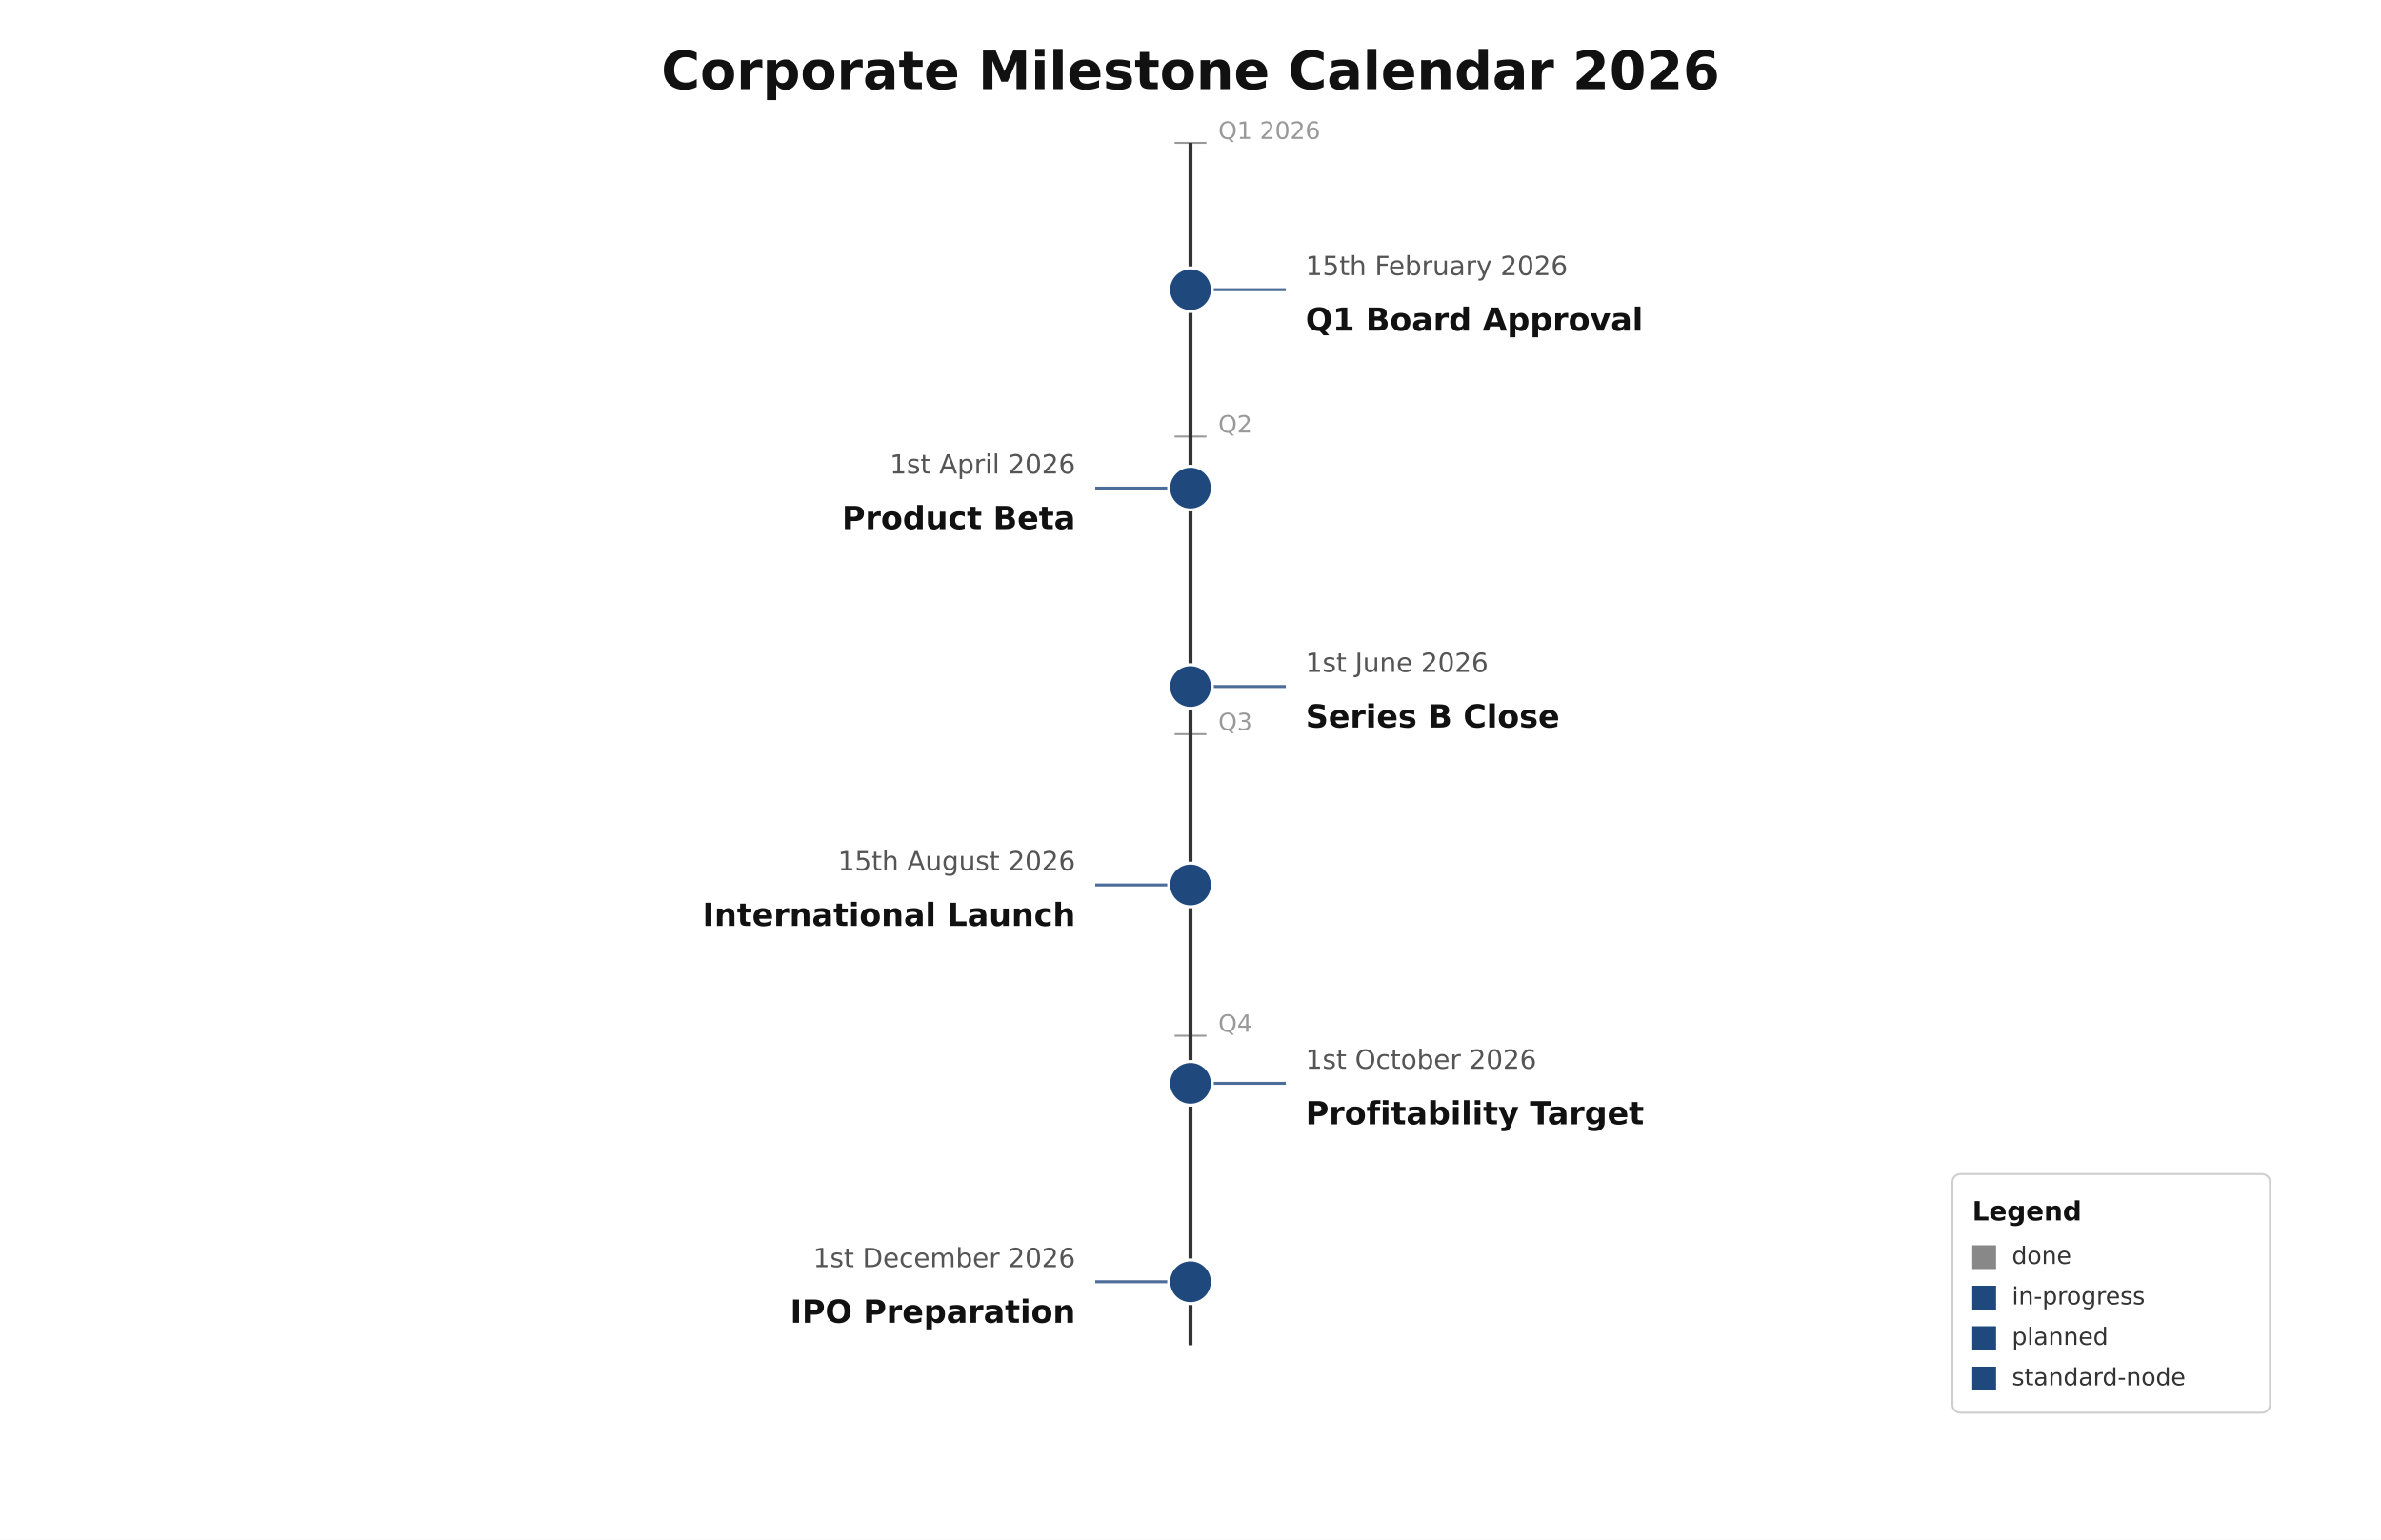
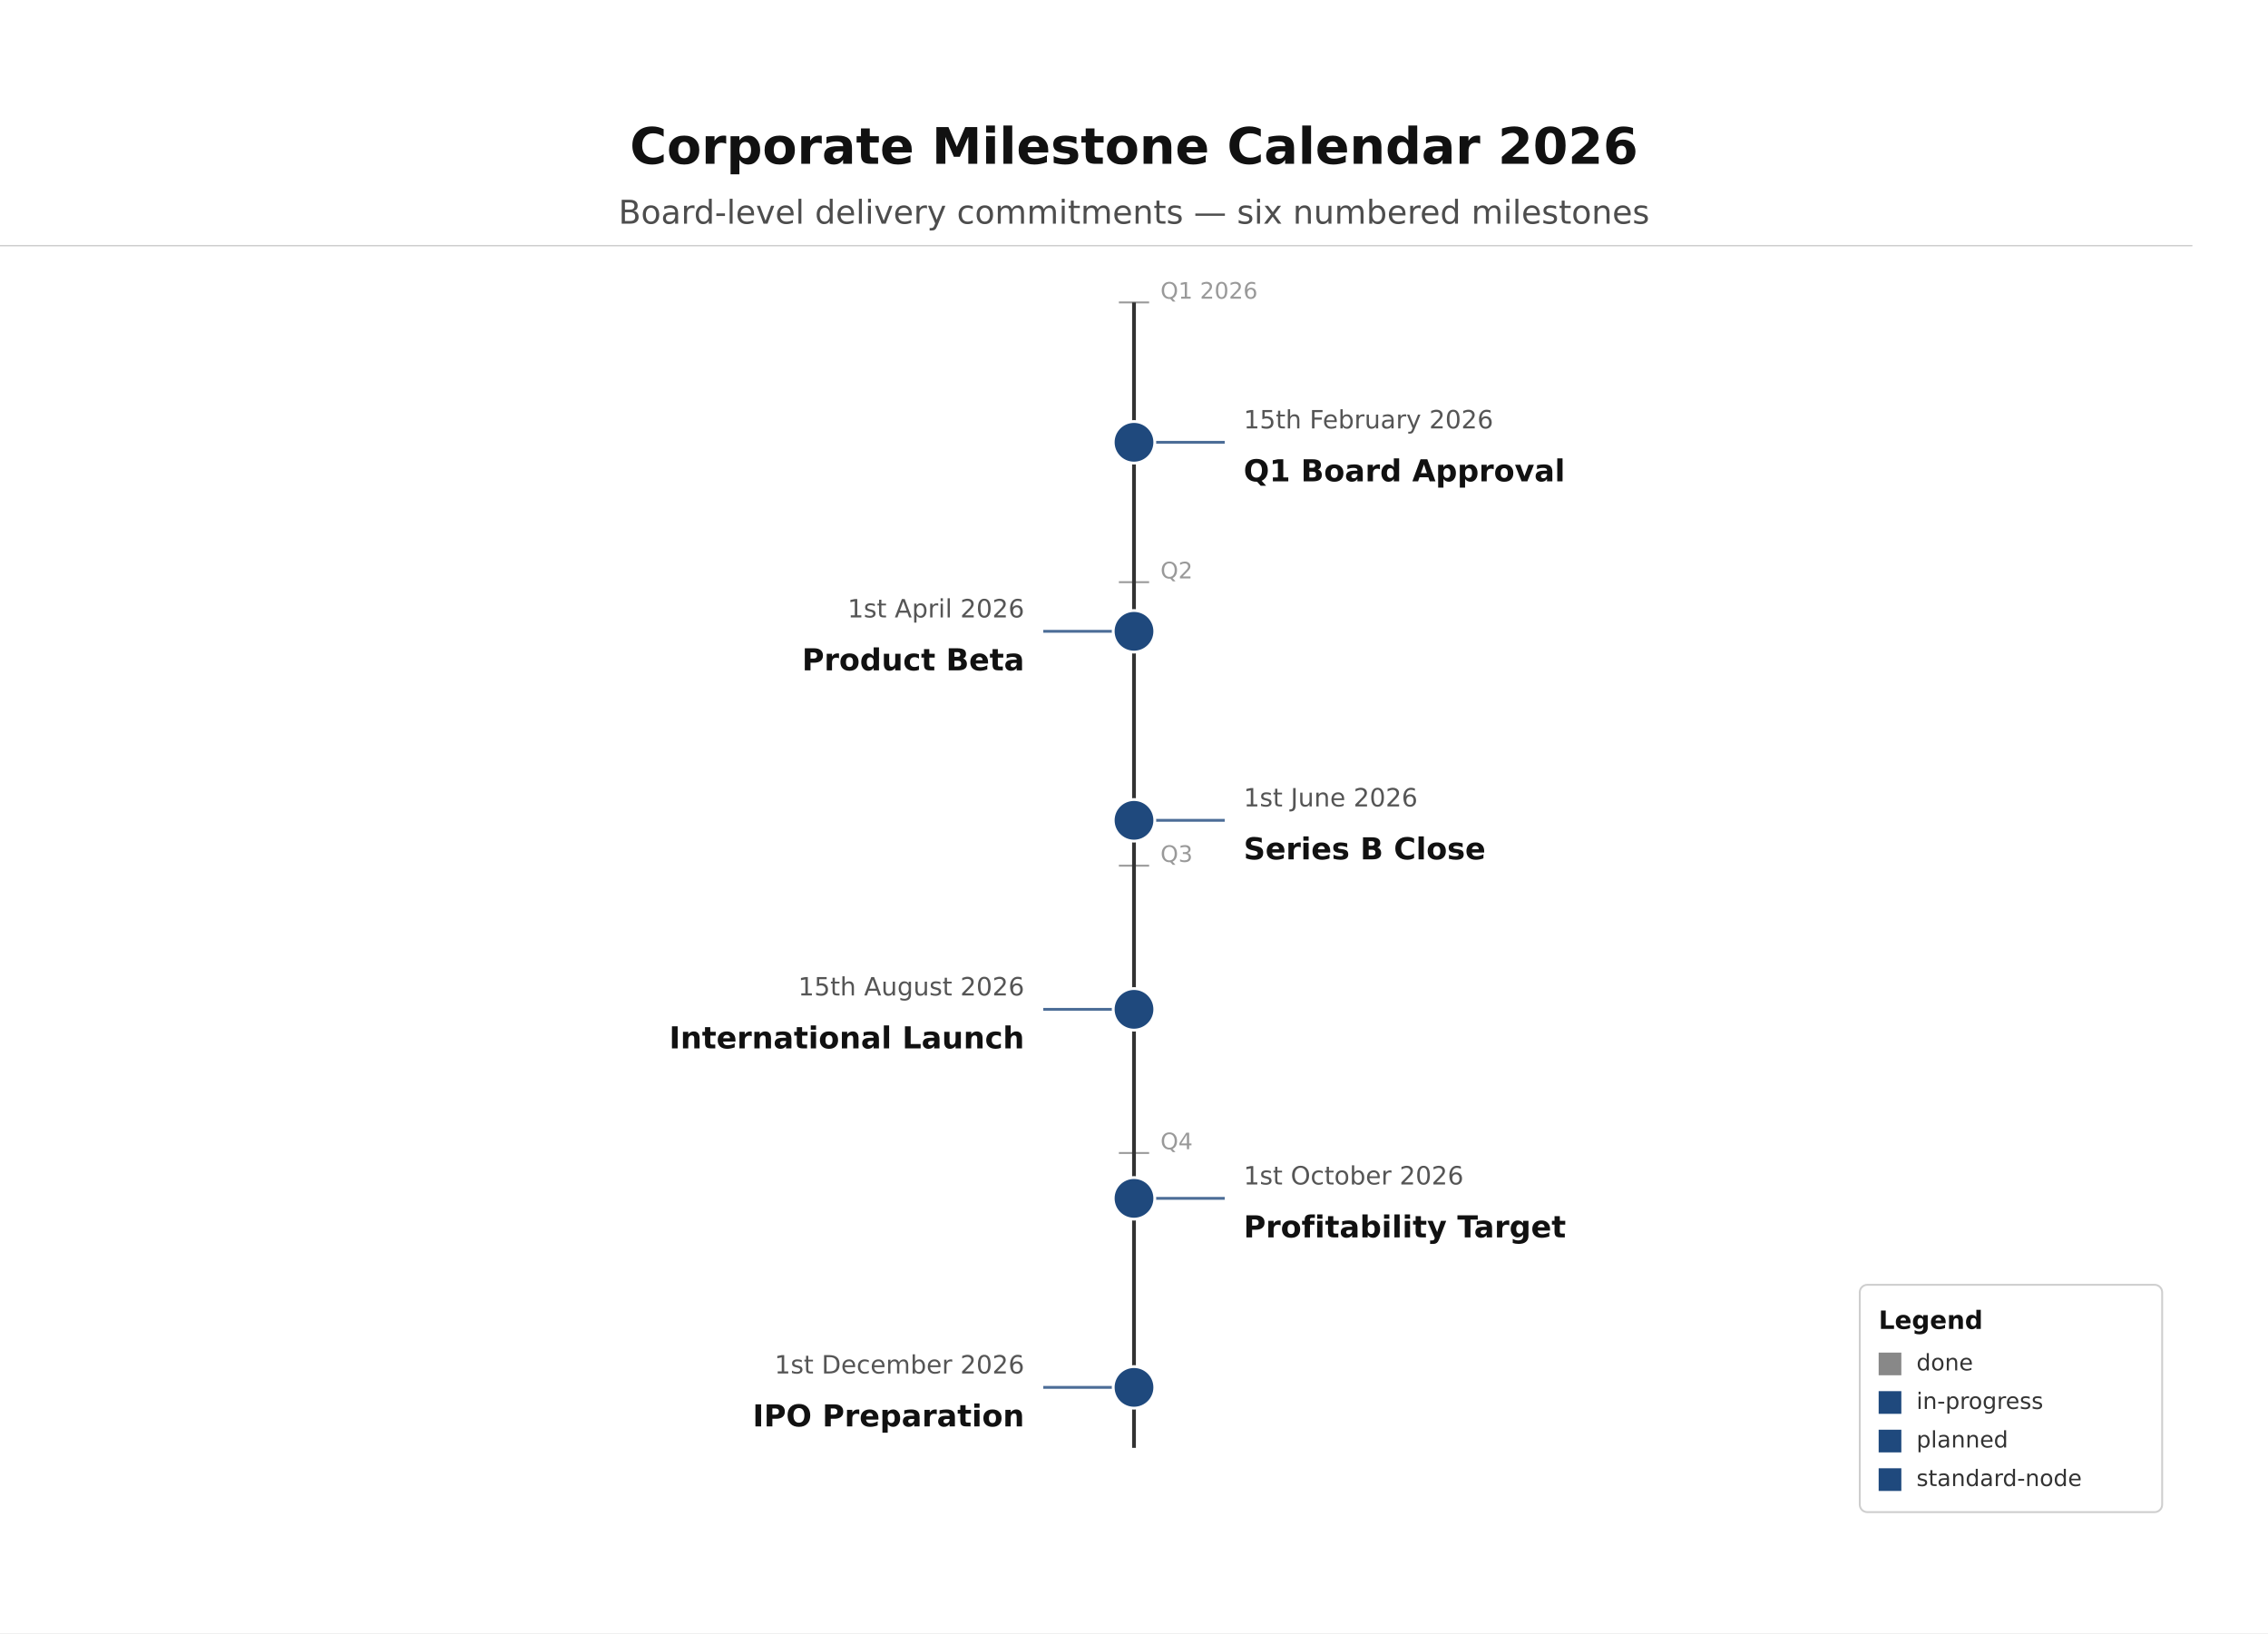
- <svg xmlns="http://www.w3.org/2000/svg" height="776" version="1.1" viewBox="0 0 1200 776" width="1200">
-   <rect fill="#FFFFFF" height="776" width="1200" x="0" y="0" />
-   <text dominant-baseline="middle" fill="#111111" font-family="DejaVu Sans, Arial, Helvetica, sans-serif" font-size="26.67" font-weight="700" text-anchor="middle" x="600" y="37.33">Corporate Milestone Calendar 2026</text>
-   <line stroke="#333333" stroke-width="2" x1="600" x2="600" y1="72" y2="678" />
-   <line opacity="0.5" stroke="#333333" stroke-width="1" x1="592" x2="608" y1="72" y2="72" />
-   <text dominant-baseline="alphabetic" fill="#555555" font-family="DejaVu Sans, Arial, Helvetica, sans-serif" font-size="12" font-weight="400" opacity="0.6" text-anchor="start" x="614" y="70">Q1 2026</text>
-   <line opacity="0.5" stroke="#333333" stroke-width="1" x1="592" x2="608" y1="220" y2="220" />
-   <text dominant-baseline="alphabetic" fill="#555555" font-family="DejaVu Sans, Arial, Helvetica, sans-serif" font-size="12" font-weight="400" opacity="0.6" text-anchor="start" x="614" y="218">Q2</text>
-   <line opacity="0.5" stroke="#333333" stroke-width="1" x1="592" x2="608" y1="370" y2="370" />
-   <text dominant-baseline="alphabetic" fill="#555555" font-family="DejaVu Sans, Arial, Helvetica, sans-serif" font-size="12" font-weight="400" opacity="0.6" text-anchor="start" x="614" y="368">Q3</text>
-   <line opacity="0.5" stroke="#333333" stroke-width="1" x1="592" x2="608" y1="522" y2="522" />
-   <text dominant-baseline="alphabetic" fill="#555555" font-family="DejaVu Sans, Arial, Helvetica, sans-serif" font-size="12" font-weight="400" opacity="0.6" text-anchor="start" x="614" y="520">Q4</text>
-   <line opacity="0.8" stroke="#1F497D" stroke-width="1.5" x1="611" x2="648" y1="146" y2="146" />
-   <text dominant-baseline="alphabetic" fill="#555555" font-family="DejaVu Sans, Arial, Helvetica, sans-serif" font-size="13.33" font-weight="400" text-anchor="start" x="658" y="138.65">15th February 2026</text>
-   <text dominant-baseline="alphabetic" fill="#111111" font-family="DejaVu Sans, Arial, Helvetica, sans-serif" font-size="16" font-weight="600" text-anchor="start" x="658" y="166.65">Q1 Board Approval</text>
-   <line opacity="0.8" stroke="#1F497D" stroke-width="1.5" x1="589" x2="552" y1="246" y2="246" />
-   <text dominant-baseline="alphabetic" fill="#555555" font-family="DejaVu Sans, Arial, Helvetica, sans-serif" font-size="13.33" font-weight="400" text-anchor="end" x="542" y="238.65">1st April 2026</text>
-   <text dominant-baseline="alphabetic" fill="#111111" font-family="DejaVu Sans, Arial, Helvetica, sans-serif" font-size="16" font-weight="600" text-anchor="end" x="542" y="266.65">Product Beta</text>
-   <line opacity="0.8" stroke="#1F497D" stroke-width="1.5" x1="611" x2="648" y1="346" y2="346" />
-   <text dominant-baseline="alphabetic" fill="#555555" font-family="DejaVu Sans, Arial, Helvetica, sans-serif" font-size="13.33" font-weight="400" text-anchor="start" x="658" y="338.65">1st June 2026</text>
-   <text dominant-baseline="alphabetic" fill="#111111" font-family="DejaVu Sans, Arial, Helvetica, sans-serif" font-size="16" font-weight="600" text-anchor="start" x="658" y="366.65">Series B Close</text>
-   <line opacity="0.8" stroke="#1F497D" stroke-width="1.5" x1="589" x2="552" y1="446" y2="446" />
-   <text dominant-baseline="alphabetic" fill="#555555" font-family="DejaVu Sans, Arial, Helvetica, sans-serif" font-size="13.33" font-weight="400" text-anchor="end" x="542" y="438.65">15th August 2026</text>
-   <text dominant-baseline="alphabetic" fill="#111111" font-family="DejaVu Sans, Arial, Helvetica, sans-serif" font-size="16" font-weight="600" text-anchor="end" x="542" y="466.65">International Launch</text>
-   <line opacity="0.8" stroke="#1F497D" stroke-width="1.5" x1="611" x2="648" y1="546" y2="546" />
-   <text dominant-baseline="alphabetic" fill="#555555" font-family="DejaVu Sans, Arial, Helvetica, sans-serif" font-size="13.33" font-weight="400" text-anchor="start" x="658" y="538.65">1st October 2026</text>
-   <text dominant-baseline="alphabetic" fill="#111111" font-family="DejaVu Sans, Arial, Helvetica, sans-serif" font-size="16" font-weight="600" text-anchor="start" x="658" y="566.65">Profitability Target</text>
-   <line opacity="0.8" stroke="#1F497D" stroke-width="1.5" x1="589" x2="552" y1="646" y2="646" />
-   <text dominant-baseline="alphabetic" fill="#555555" font-family="DejaVu Sans, Arial, Helvetica, sans-serif" font-size="13.33" font-weight="400" text-anchor="end" x="542" y="638.65">1st December 2026</text>
-   <text dominant-baseline="alphabetic" fill="#111111" font-family="DejaVu Sans, Arial, Helvetica, sans-serif" font-size="16" font-weight="600" text-anchor="end" x="542" y="666.65">IPO Preparation</text>
-   <circle cx="600" cy="146" fill="#1F497D" r="11" stroke="#FFFFFF" stroke-width="1.5" />
-   <circle cx="600" cy="246" fill="#1F497D" r="11" stroke="#FFFFFF" stroke-width="1.5" />
-   <circle cx="600" cy="346" fill="#1F497D" r="11" stroke="#FFFFFF" stroke-width="1.5" />
-   <circle cx="600" cy="446" fill="#1F497D" r="11" stroke="#FFFFFF" stroke-width="1.5" />
-   <circle cx="600" cy="546" fill="#1F497D" r="11" stroke="#FFFFFF" stroke-width="1.5" />
-   <circle cx="600" cy="646" fill="#1F497D" r="11" stroke="#FFFFFF" stroke-width="1.5" />
-   <rect fill="#FFFFFF" height="120.27" opacity="0.95" rx="4" stroke="#CCCCCC" stroke-width="1" width="160" x="984" y="591.73" />
-   <text dominant-baseline="alphabetic" fill="#111111" font-family="DejaVu Sans, Arial, Helvetica, sans-serif" font-size="13.33" font-weight="700" text-anchor="start" x="994" y="615.07">Legend</text>
-   <rect fill="#888888" height="12" rx="0" width="12" x="994" y="627.6" />
-   <text dominant-baseline="middle" fill="#333333" font-family="DejaVu Sans, Arial, Helvetica, sans-serif" font-size="12" font-weight="400" text-anchor="start" x="1014" y="633.6">done</text>
-   <rect fill="#1F497D" height="12" rx="0" width="12" x="994" y="648" />
-   <text dominant-baseline="middle" fill="#333333" font-family="DejaVu Sans, Arial, Helvetica, sans-serif" font-size="12" font-weight="400" text-anchor="start" x="1014" y="654">in-progress</text>
-   <rect fill="#1F497D" height="12" rx="0" width="12" x="994" y="668.4" />
-   <text dominant-baseline="middle" fill="#333333" font-family="DejaVu Sans, Arial, Helvetica, sans-serif" font-size="12" font-weight="400" text-anchor="start" x="1014" y="674.4">planned</text>
-   <rect fill="#1F497D" height="12" rx="0" width="12" x="994" y="688.8" />
-   <text dominant-baseline="middle" fill="#333333" font-family="DejaVu Sans, Arial, Helvetica, sans-serif" font-size="12" font-weight="400" text-anchor="start" x="1014" y="694.8">standard-node</text>
+ <svg xmlns="http://www.w3.org/2000/svg" height="864" version="1.1" viewBox="0 0 1200 864" width="1200">
+   <rect fill="#FFFFFF" height="864" width="1200" x="0" y="0" />
+   <text dominant-baseline="alphabetic" fill="#111111" font-family="DejaVu Sans, Arial, Helvetica, sans-serif" font-size="26.67" font-weight="700" text-anchor="middle" x="600" y="86.67">Corporate Milestone Calendar 2026</text>
+   <text dominant-baseline="alphabetic" fill="#111111" font-family="DejaVu Sans, Arial, Helvetica, sans-serif" font-size="17.33" font-weight="400" opacity="0.75" text-anchor="middle" x="600" y="118.33">Board-level delivery commitments — six numbered milestones</text>
+   <line opacity="0.35" stroke="#333333" stroke-width="0.5" x1="0" x2="1160" y1="130" y2="130" />
+   <line stroke="#333333" stroke-width="2" x1="600" x2="600" y1="160" y2="766" />
+   <line opacity="0.5" stroke="#333333" stroke-width="1" x1="592" x2="608" y1="160" y2="160" />
+   <text dominant-baseline="alphabetic" fill="#555555" font-family="DejaVu Sans, Arial, Helvetica, sans-serif" font-size="12" font-weight="400" opacity="0.6" text-anchor="start" x="614" y="158">Q1 2026</text>
+   <line opacity="0.5" stroke="#333333" stroke-width="1" x1="592" x2="608" y1="308" y2="308" />
+   <text dominant-baseline="alphabetic" fill="#555555" font-family="DejaVu Sans, Arial, Helvetica, sans-serif" font-size="12" font-weight="400" opacity="0.6" text-anchor="start" x="614" y="306">Q2</text>
+   <line opacity="0.5" stroke="#333333" stroke-width="1" x1="592" x2="608" y1="458" y2="458" />
+   <text dominant-baseline="alphabetic" fill="#555555" font-family="DejaVu Sans, Arial, Helvetica, sans-serif" font-size="12" font-weight="400" opacity="0.6" text-anchor="start" x="614" y="456">Q3</text>
+   <line opacity="0.5" stroke="#333333" stroke-width="1" x1="592" x2="608" y1="610" y2="610" />
+   <text dominant-baseline="alphabetic" fill="#555555" font-family="DejaVu Sans, Arial, Helvetica, sans-serif" font-size="12" font-weight="400" opacity="0.6" text-anchor="start" x="614" y="608">Q4</text>
+   <line opacity="0.8" stroke="#1F497D" stroke-width="1.5" x1="611" x2="648" y1="234" y2="234" />
+   <text dominant-baseline="alphabetic" fill="#555555" font-family="DejaVu Sans, Arial, Helvetica, sans-serif" font-size="13.33" font-weight="400" text-anchor="start" x="658" y="226.65">15th February 2026</text>
+   <text dominant-baseline="alphabetic" fill="#111111" font-family="DejaVu Sans, Arial, Helvetica, sans-serif" font-size="16" font-weight="600" text-anchor="start" x="658" y="254.65">Q1 Board Approval</text>
+   <line opacity="0.8" stroke="#1F497D" stroke-width="1.5" x1="589" x2="552" y1="334" y2="334" />
+   <text dominant-baseline="alphabetic" fill="#555555" font-family="DejaVu Sans, Arial, Helvetica, sans-serif" font-size="13.33" font-weight="400" text-anchor="end" x="542" y="326.65">1st April 2026</text>
+   <text dominant-baseline="alphabetic" fill="#111111" font-family="DejaVu Sans, Arial, Helvetica, sans-serif" font-size="16" font-weight="600" text-anchor="end" x="542" y="354.65">Product Beta</text>
+   <line opacity="0.8" stroke="#1F497D" stroke-width="1.5" x1="611" x2="648" y1="434" y2="434" />
+   <text dominant-baseline="alphabetic" fill="#555555" font-family="DejaVu Sans, Arial, Helvetica, sans-serif" font-size="13.33" font-weight="400" text-anchor="start" x="658" y="426.65">1st June 2026</text>
+   <text dominant-baseline="alphabetic" fill="#111111" font-family="DejaVu Sans, Arial, Helvetica, sans-serif" font-size="16" font-weight="600" text-anchor="start" x="658" y="454.65">Series B Close</text>
+   <line opacity="0.8" stroke="#1F497D" stroke-width="1.5" x1="589" x2="552" y1="534" y2="534" />
+   <text dominant-baseline="alphabetic" fill="#555555" font-family="DejaVu Sans, Arial, Helvetica, sans-serif" font-size="13.33" font-weight="400" text-anchor="end" x="542" y="526.65">15th August 2026</text>
+   <text dominant-baseline="alphabetic" fill="#111111" font-family="DejaVu Sans, Arial, Helvetica, sans-serif" font-size="16" font-weight="600" text-anchor="end" x="542" y="554.65">International Launch</text>
+   <line opacity="0.8" stroke="#1F497D" stroke-width="1.5" x1="611" x2="648" y1="634" y2="634" />
+   <text dominant-baseline="alphabetic" fill="#555555" font-family="DejaVu Sans, Arial, Helvetica, sans-serif" font-size="13.33" font-weight="400" text-anchor="start" x="658" y="626.65">1st October 2026</text>
+   <text dominant-baseline="alphabetic" fill="#111111" font-family="DejaVu Sans, Arial, Helvetica, sans-serif" font-size="16" font-weight="600" text-anchor="start" x="658" y="654.65">Profitability Target</text>
+   <line opacity="0.8" stroke="#1F497D" stroke-width="1.5" x1="589" x2="552" y1="734" y2="734" />
+   <text dominant-baseline="alphabetic" fill="#555555" font-family="DejaVu Sans, Arial, Helvetica, sans-serif" font-size="13.33" font-weight="400" text-anchor="end" x="542" y="726.65">1st December 2026</text>
+   <text dominant-baseline="alphabetic" fill="#111111" font-family="DejaVu Sans, Arial, Helvetica, sans-serif" font-size="16" font-weight="600" text-anchor="end" x="542" y="754.65">IPO Preparation</text>
+   <circle cx="600" cy="234" fill="#1F497D" r="11" stroke="#FFFFFF" stroke-width="1.5" />
+   <circle cx="600" cy="334" fill="#1F497D" r="11" stroke="#FFFFFF" stroke-width="1.5" />
+   <circle cx="600" cy="434" fill="#1F497D" r="11" stroke="#FFFFFF" stroke-width="1.5" />
+   <circle cx="600" cy="534" fill="#1F497D" r="11" stroke="#FFFFFF" stroke-width="1.5" />
+   <circle cx="600" cy="634" fill="#1F497D" r="11" stroke="#FFFFFF" stroke-width="1.5" />
+   <circle cx="600" cy="734" fill="#1F497D" r="11" stroke="#FFFFFF" stroke-width="1.5" />
+   <rect fill="#FFFFFF" height="120.27" opacity="0.95" rx="4" stroke="#CCCCCC" stroke-width="1" width="160" x="984" y="679.73" />
+   <text dominant-baseline="alphabetic" fill="#111111" font-family="DejaVu Sans, Arial, Helvetica, sans-serif" font-size="13.33" font-weight="700" text-anchor="start" x="994" y="703.07">Legend</text>
+   <rect fill="#888888" height="12" rx="0" width="12" x="994" y="715.6" />
+   <text dominant-baseline="middle" fill="#333333" font-family="DejaVu Sans, Arial, Helvetica, sans-serif" font-size="12" font-weight="400" text-anchor="start" x="1014" y="721.6">done</text>
+   <rect fill="#1F497D" height="12" rx="0" width="12" x="994" y="736" />
+   <text dominant-baseline="middle" fill="#333333" font-family="DejaVu Sans, Arial, Helvetica, sans-serif" font-size="12" font-weight="400" text-anchor="start" x="1014" y="742">in-progress</text>
+   <rect fill="#1F497D" height="12" rx="0" width="12" x="994" y="756.4" />
+   <text dominant-baseline="middle" fill="#333333" font-family="DejaVu Sans, Arial, Helvetica, sans-serif" font-size="12" font-weight="400" text-anchor="start" x="1014" y="762.4">planned</text>
+   <rect fill="#1F497D" height="12" rx="0" width="12" x="994" y="776.8" />
+   <text dominant-baseline="middle" fill="#333333" font-family="DejaVu Sans, Arial, Helvetica, sans-serif" font-size="12" font-weight="400" text-anchor="start" x="1014" y="782.8">standard-node</text>
</svg>
